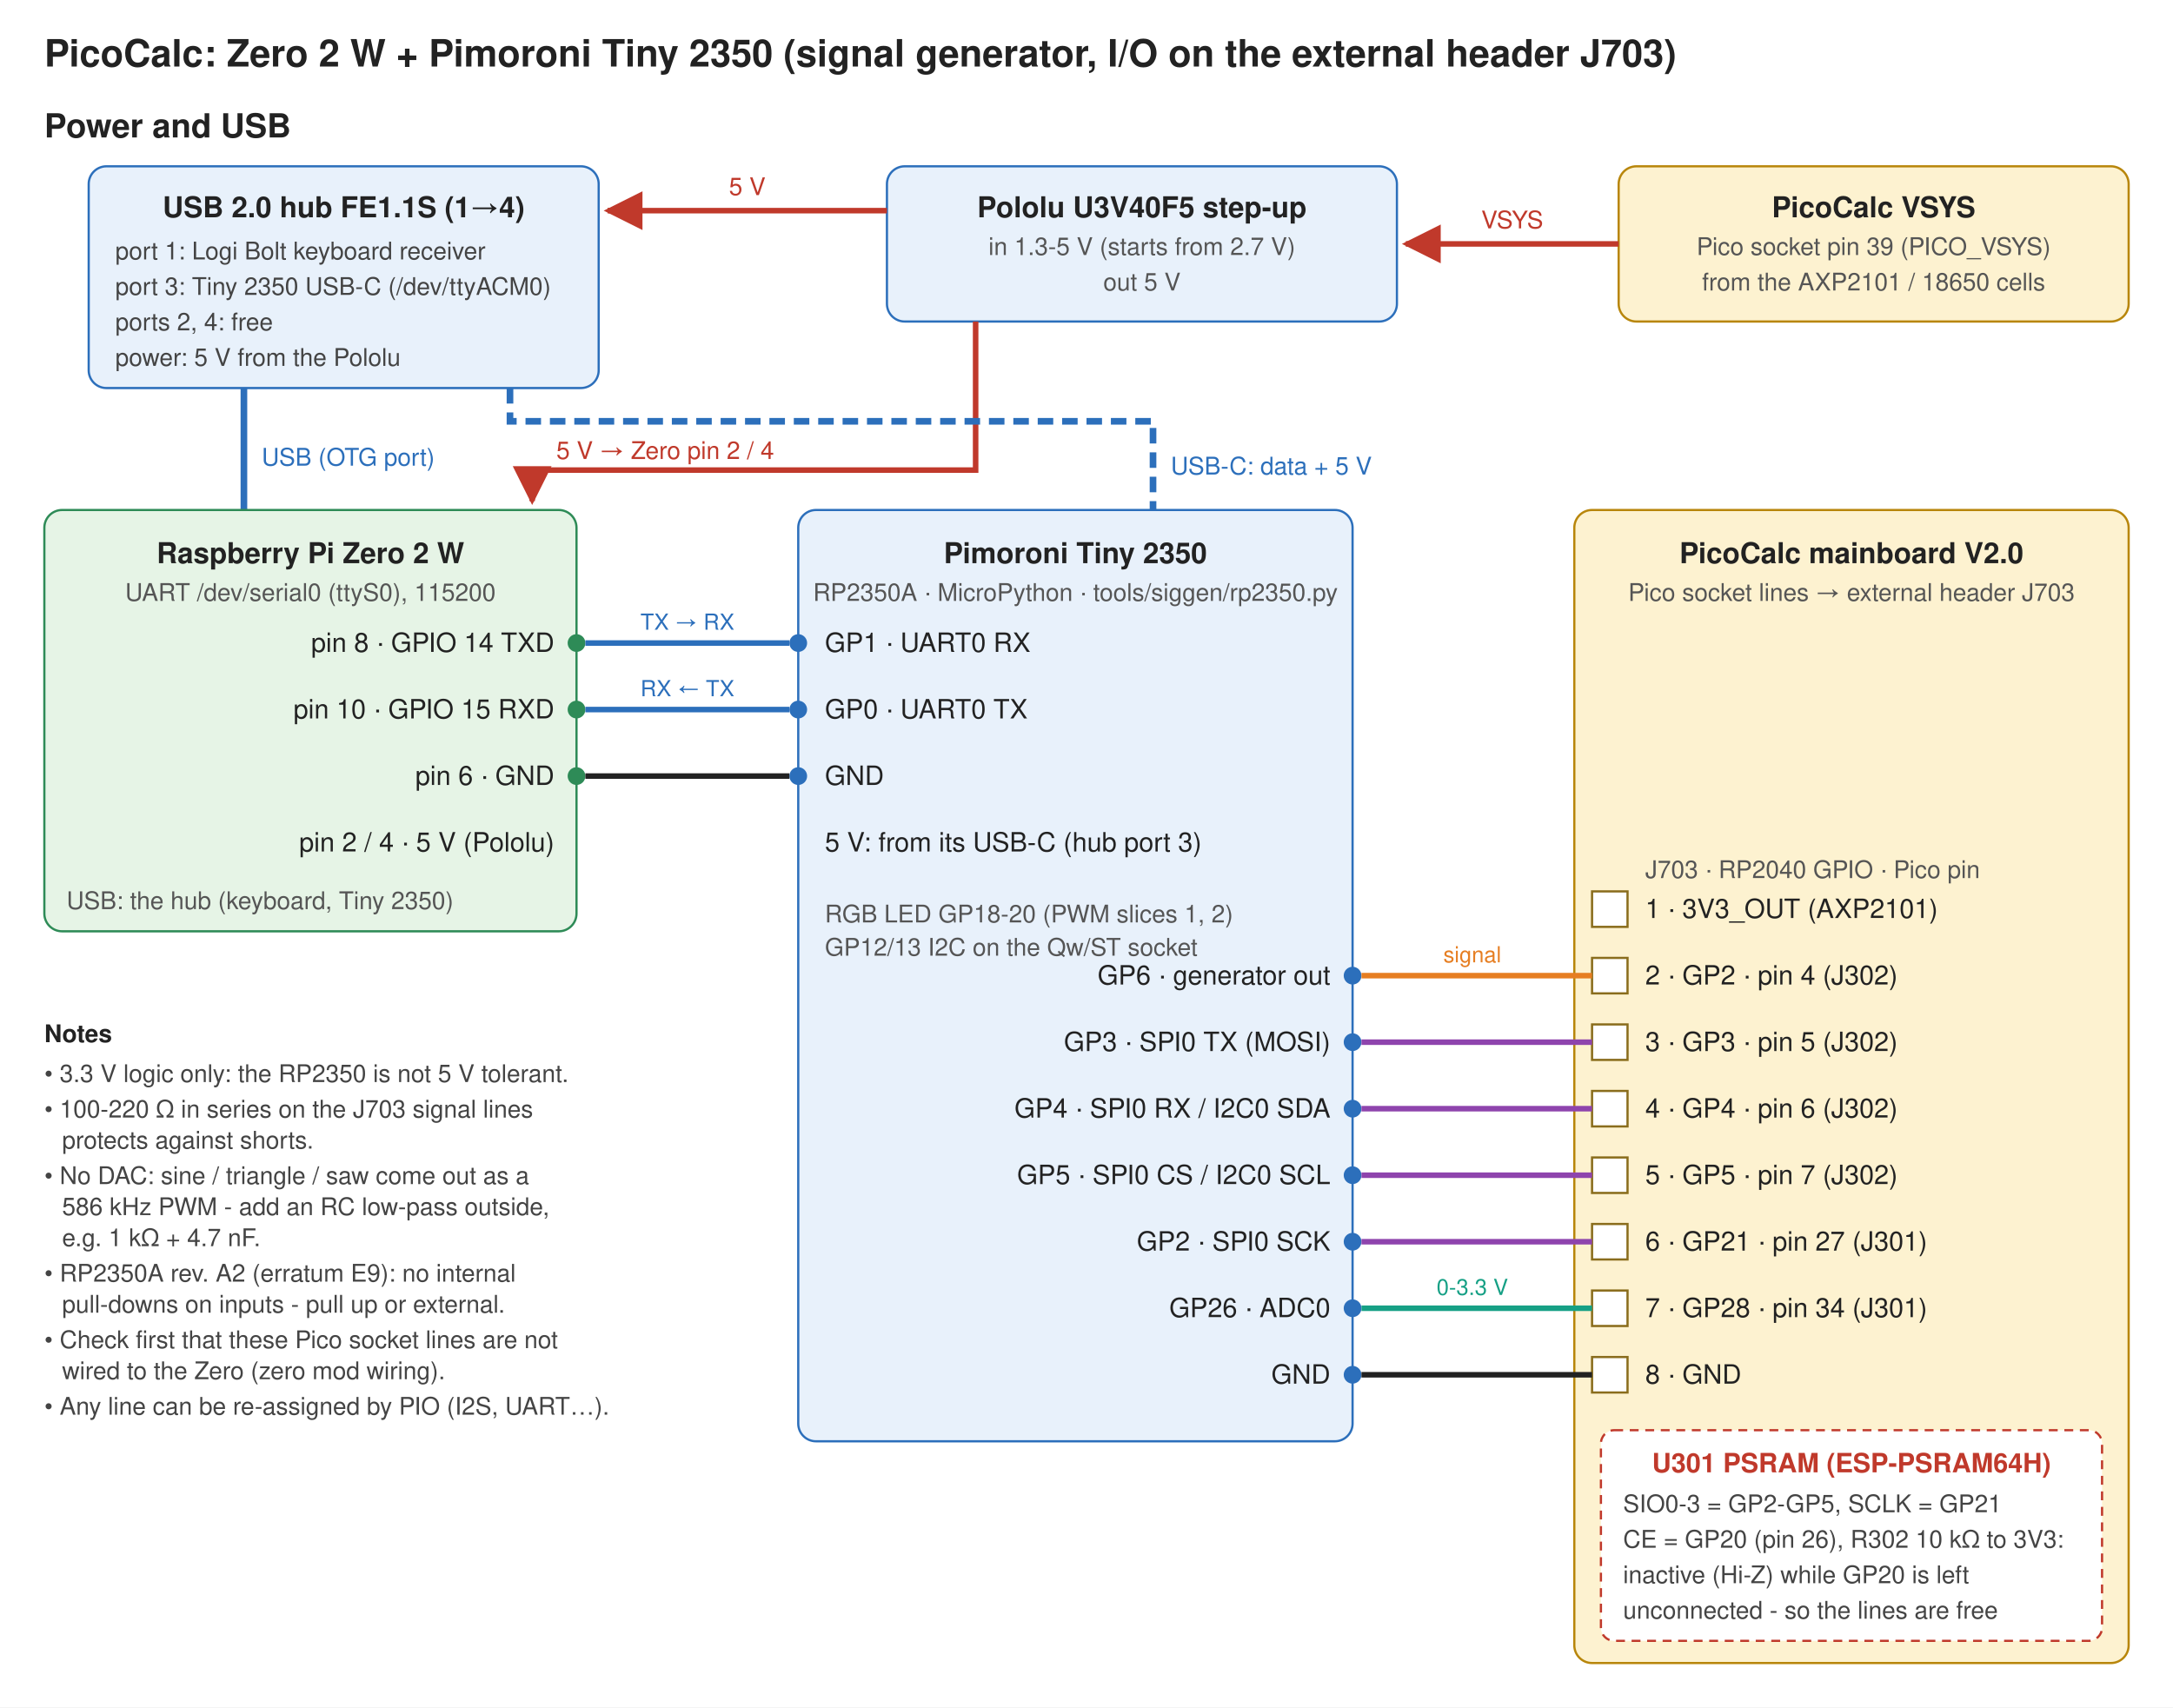
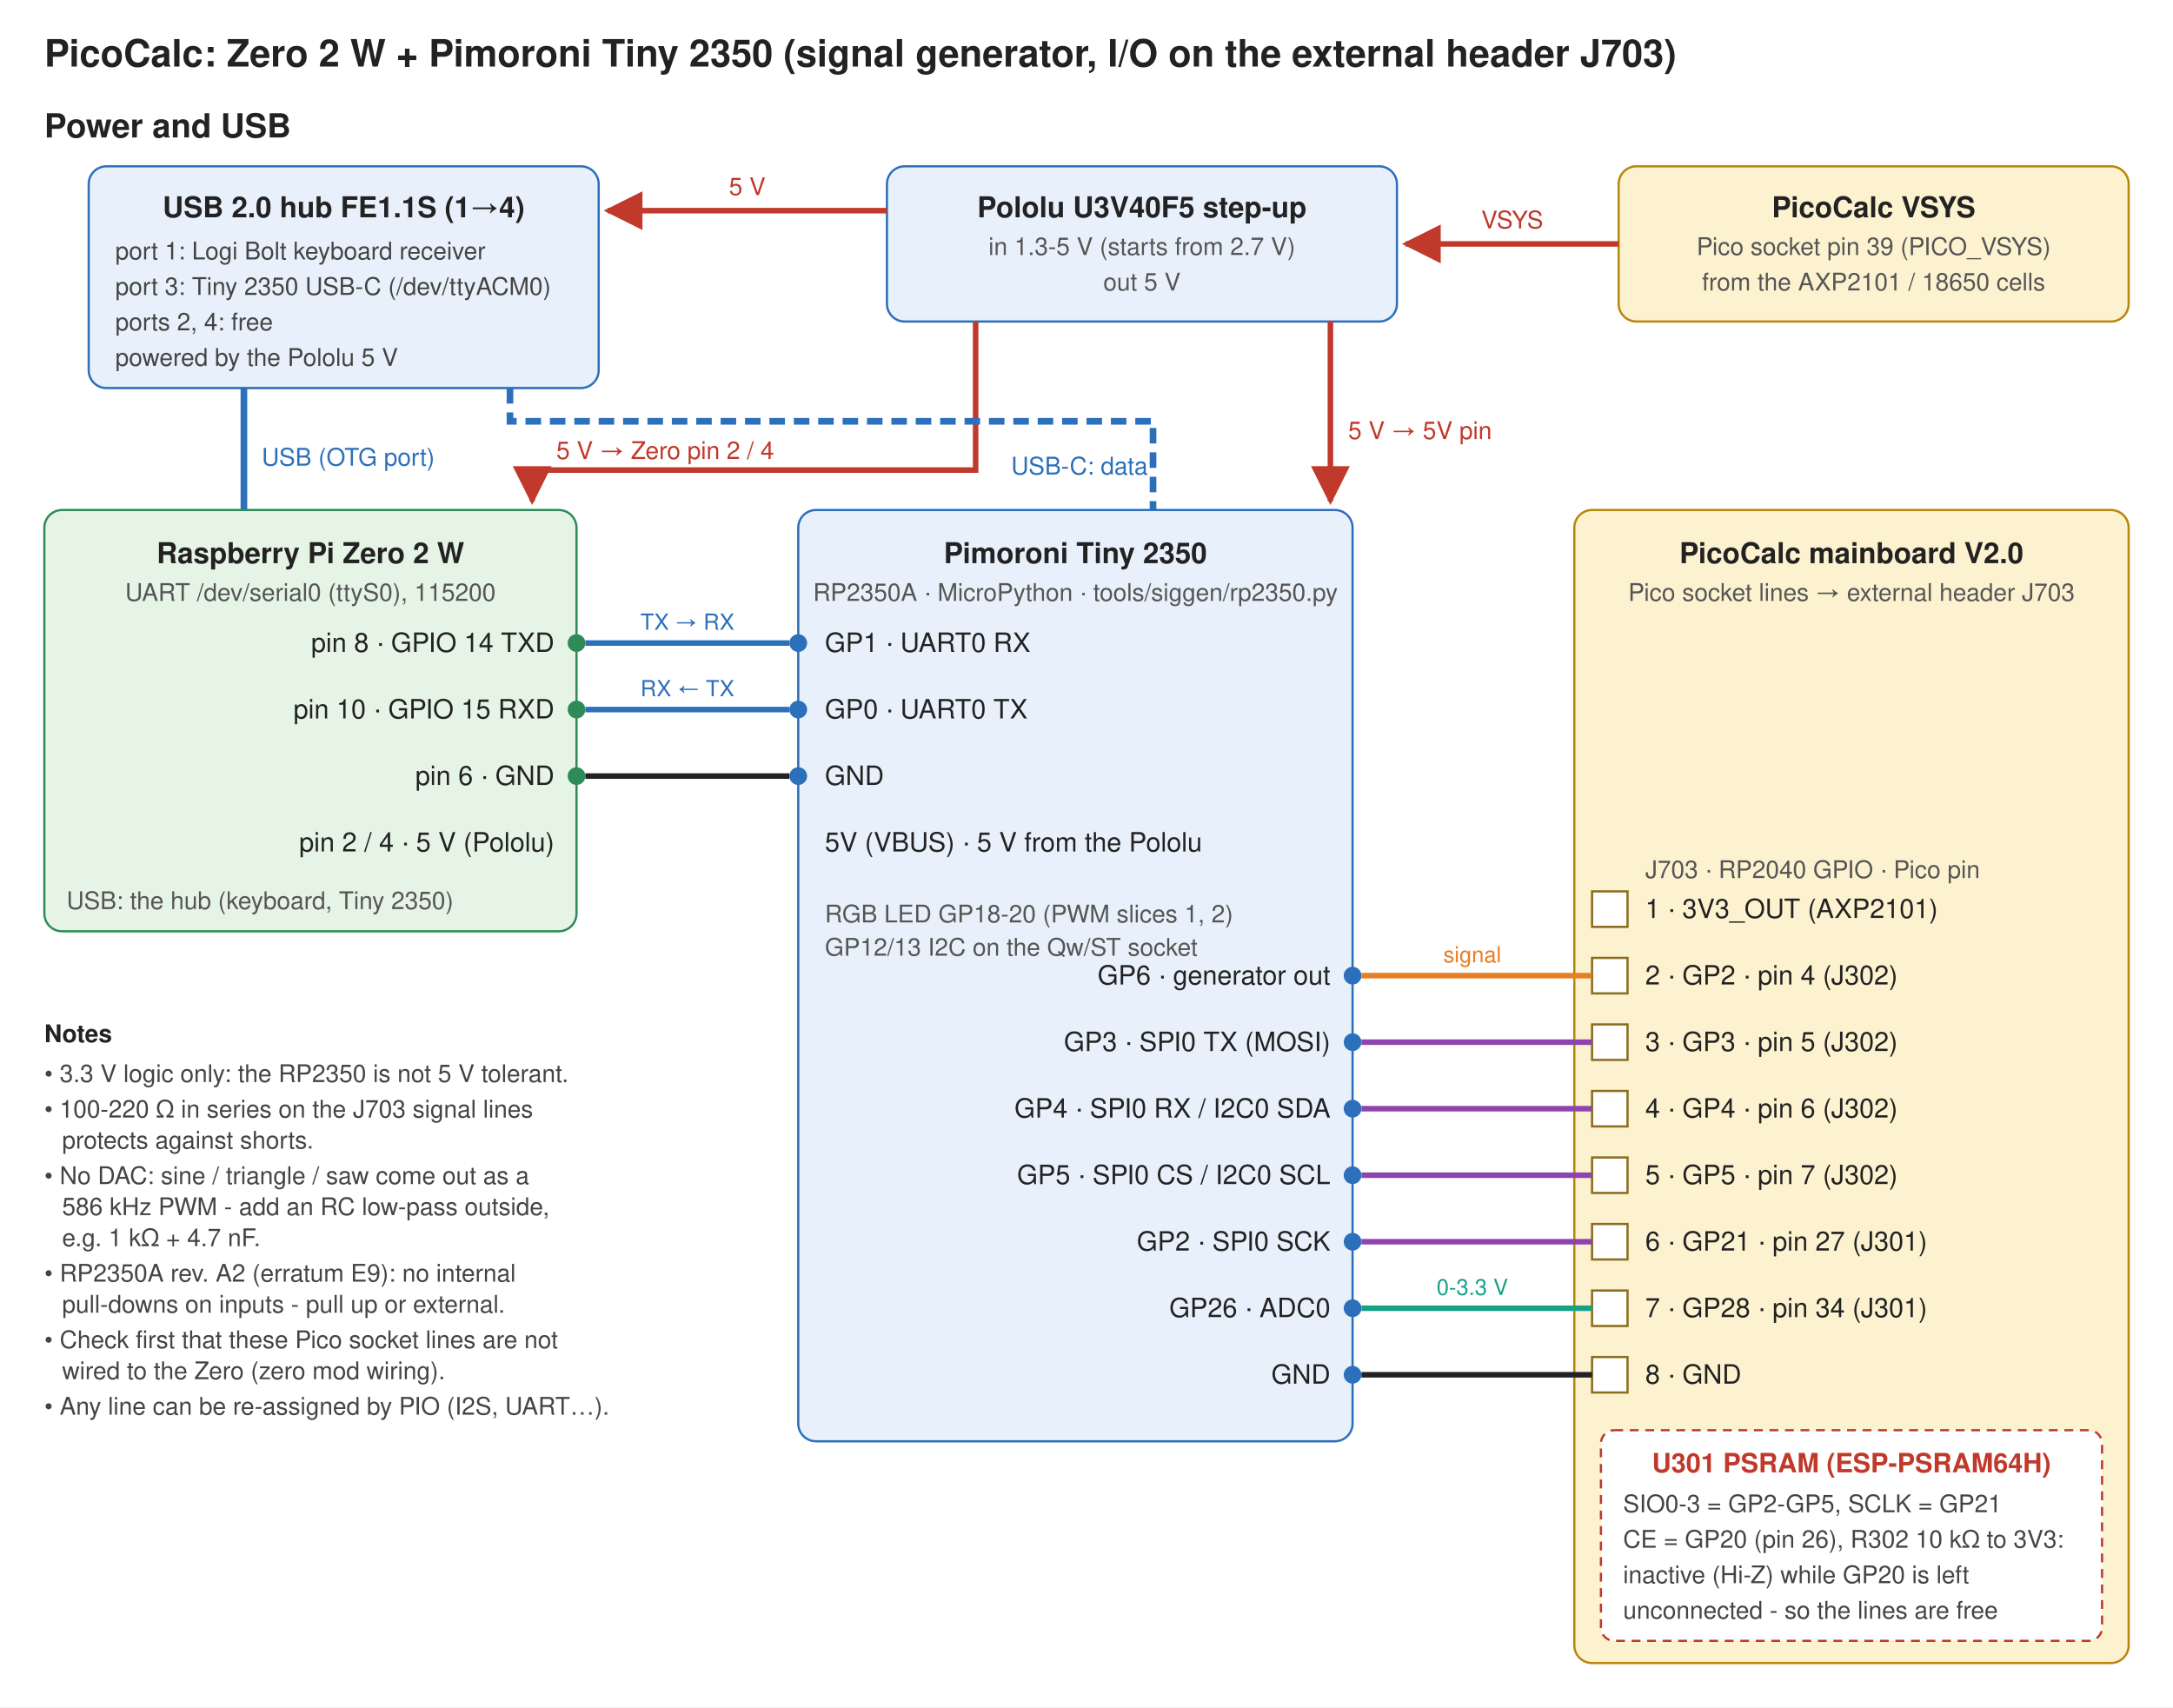
<svg xmlns="http://www.w3.org/2000/svg" viewBox="0 0 980 770" width="980" height="770" font-family="Helvetica, Arial, sans-serif" font-size="13">
  <rect width="980" height="770" fill="#ffffff" />
  <text x="20" y="30" font-size="17" font-weight="bold" fill="#222">PicoCalc: Zero 2 W + Pimoroni Tiny 2350 (signal generator, I/O on the external header J703)</text>
  <defs>
    <marker id="ar" viewBox="0 0 10 10" refX="9" refY="5" markerWidth="7" markerHeight="7" orient="auto-start-reverse">
      <path d="M0,0 L10,5 L0,10 z" fill="#c0392b" />
    </marker>
  </defs>
  <text x="20" y="62" font-size="15" font-weight="bold" fill="#222">Power and USB</text>
  <rect x="730" y="75" width="230" height="70" rx="8" fill="#fdf2d0" stroke="#b8860b" />
  <text x="845" y="98" text-anchor="middle" font-weight="bold" fill="#222">PicoCalc VSYS</text>
  <text x="845" y="115" text-anchor="middle" font-size="11" fill="#555">Pico socket pin 39 (PICO_VSYS)</text>
  <text x="845" y="131" text-anchor="middle" font-size="11" fill="#555">from the AXP2101 / 18650 cells</text>
  <rect x="400" y="75" width="230" height="70" rx="8" fill="#e8f1fb" stroke="#2c6fbb" />
  <text x="515" y="98" text-anchor="middle" font-weight="bold" fill="#222">Pololu U3V40F5 step-up</text>
  <text x="515" y="115" text-anchor="middle" font-size="11" fill="#555">in 1.3-5 V (starts from 2.7 V)</text>
  <text x="515" y="131" text-anchor="middle" font-size="11" fill="#555">out 5 V</text>
  <rect x="40" y="75" width="230" height="100" rx="8" fill="#e8f1fb" stroke="#2c6fbb" />
  <text x="155" y="98" text-anchor="middle" font-weight="bold" fill="#222">USB 2.0 hub FE1.1S (1→4)</text>
  <g font-size="11" fill="#444">
    <text x="52" y="117">port 1: Logi Bolt keyboard receiver</text>
    <text x="52" y="133">port 3: Tiny 2350 USB-C (/dev/ttyACM0)</text>
    <text x="52" y="149">ports 2, 4: free</text>
-     <text x="52" y="165">power: 5 V from the Pololu</text>
+     <text x="52" y="165">powered by the Pololu 5 V</text>
  </g>
  <line x1="730" y1="110" x2="634" y2="110" stroke="#c0392b" stroke-width="2.5" marker-end="url(#ar)" />
  <text x="682" y="103" text-anchor="middle" font-size="11" fill="#c0392b">VSYS</text>
  <line x1="400" y1="95" x2="274" y2="95" stroke="#c0392b" stroke-width="2.5" marker-end="url(#ar)" />
  <text x="337" y="88" text-anchor="middle" font-size="11" fill="#c0392b">5 V</text>
  <polyline points="440,145 440,212 240,212 240,226" fill="none" stroke="#c0392b" stroke-width="2.5" marker-end="url(#ar)" />
  <text x="300" y="207" text-anchor="middle" font-size="11" fill="#c0392b">5 V → Zero pin 2 / 4</text>
  <line x1="110" y1="175" x2="110" y2="230" stroke="#2c6fbb" stroke-width="3" />
  <text x="118" y="210" font-size="11" fill="#2c6fbb">USB (OTG port)</text>
  <polyline points="230,175 230,190 520,190 520,230" fill="none" stroke="#2c6fbb" stroke-width="3" stroke-dasharray="7 4" />
-   <text x="528" y="214" font-size="11" fill="#2c6fbb">USB-C: data + 5 V</text>
+   <text x="456" y="214" font-size="11" fill="#2c6fbb">USB-C: data</text>
+   <line x1="600" y1="145" x2="600" y2="226" stroke="#c0392b" stroke-width="2.5" marker-end="url(#ar)" />
+   <text x="608" y="198" font-size="11" fill="#c0392b">5 V → 5V pin</text>
  <g transform="translate(0,170)">
    <rect x="20" y="60" width="240" height="190" rx="8" fill="#e6f4e6" stroke="#2e8b57" />
    <text x="140" y="84" text-anchor="middle" font-weight="bold" fill="#222">Raspberry Pi Zero 2 W</text>
    <text x="140" y="101" text-anchor="middle" font-size="11" fill="#555">UART /dev/serial0 (ttyS0), 115200</text>
    <g font-size="12" fill="#222">
      <text x="250" y="124" text-anchor="end">pin 8 · GPIO 14 TXD</text>
      <text x="250" y="154" text-anchor="end">pin 10 · GPIO 15 RXD</text>
      <text x="250" y="184" text-anchor="end">pin 6 · GND</text>
      <text x="250" y="214" text-anchor="end">pin 2 / 4 · 5 V (Pololu)</text>
    </g>
    <g fill="#2e8b57">
      <circle cx="260" cy="120" r="4" />
      <circle cx="260" cy="150" r="4" />
      <circle cx="260" cy="180" r="4" />
    </g>
    <text x="30" y="240" font-size="11" fill="#555">USB: the hub (keyboard, Tiny 2350)</text>
    <rect x="360" y="60" width="250" height="420" rx="8" fill="#e8f1fb" stroke="#2c6fbb" />
    <text x="485" y="84" text-anchor="middle" font-weight="bold" fill="#222">Pimoroni Tiny 2350</text>
    <text x="485" y="101" text-anchor="middle" font-size="11" fill="#555">RP2350A · MicroPython · tools/siggen/rp2350.py</text>
    <g font-size="12" fill="#222">
      <text x="372" y="124">GP1 · UART0 RX</text>
      <text x="372" y="154">GP0 · UART0 TX</text>
      <text x="372" y="184">GND</text>
-       <text x="372" y="214">5 V: from its USB-C (hub port 3)</text>
+       <text x="372" y="214">5V (VBUS) · 5 V from the Pololu</text>
    </g>
    <g fill="#2c6fbb">
      <circle cx="360" cy="120" r="4" />
      <circle cx="360" cy="150" r="4" />
      <circle cx="360" cy="180" r="4" />
    </g>
    <g font-size="12" fill="#222">
      <text x="600" y="274" text-anchor="end">GP6 · generator out</text>
      <text x="600" y="304" text-anchor="end">GP3 · SPI0 TX (MOSI)</text>
      <text x="600" y="334" text-anchor="end">GP4 · SPI0 RX / I2C0 SDA</text>
      <text x="600" y="364" text-anchor="end">GP5 · SPI0 CS / I2C0 SCL</text>
      <text x="600" y="394" text-anchor="end">GP2 · SPI0 SCK</text>
      <text x="600" y="424" text-anchor="end">GP26 · ADC0</text>
      <text x="600" y="454" text-anchor="end">GND</text>
    </g>
    <g fill="#2c6fbb">
      <circle cx="610" cy="270" r="4" />
      <circle cx="610" cy="300" r="4" />
      <circle cx="610" cy="330" r="4" />
      <circle cx="610" cy="360" r="4" />
      <circle cx="610" cy="390" r="4" />
      <circle cx="610" cy="420" r="4" />
      <circle cx="610" cy="450" r="4" />
    </g>
    <g font-size="11" fill="#555">
      <text x="372" y="246">RGB LED GP18-20 (PWM slices 1, 2)</text>
      <text x="372" y="261">GP12/13 I2C on the Qw/ST socket</text>
    </g>
    <rect x="710" y="60" width="250" height="520" rx="8" fill="#fdf2d0" stroke="#b8860b" />
    <text x="835" y="84" text-anchor="middle" font-weight="bold" fill="#222">PicoCalc mainboard V2.0</text>
    <text x="835" y="101" text-anchor="middle" font-size="11" fill="#555">Pico socket lines → external header J703</text>
    <text x="742" y="226" font-size="11" fill="#555">J703 · RP2040 GPIO · Pico pin</text>
    <g fill="#ffffff" stroke="#8a6d1d">
      <rect x="718" y="232" width="16" height="16" />
      <rect x="718" y="262" width="16" height="16" />
      <rect x="718" y="292" width="16" height="16" />
      <rect x="718" y="322" width="16" height="16" />
      <rect x="718" y="352" width="16" height="16" />
      <rect x="718" y="382" width="16" height="16" />
      <rect x="718" y="412" width="16" height="16" />
      <rect x="718" y="442" width="16" height="16" />
    </g>
    <g font-size="12" fill="#222">
      <text x="742" y="244">1 · 3V3_OUT (AXP2101)</text>
      <text x="742" y="274">2 · GP2 · pin 4 (J302)</text>
      <text x="742" y="304">3 · GP3 · pin 5 (J302)</text>
      <text x="742" y="334">4 · GP4 · pin 6 (J302)</text>
      <text x="742" y="364">5 · GP5 · pin 7 (J302)</text>
      <text x="742" y="394">6 · GP21 · pin 27 (J301)</text>
      <text x="742" y="424">7 · GP28 · pin 34 (J301)</text>
      <text x="742" y="454">8 · GND</text>
    </g>
    <rect x="722" y="475" width="226" height="95" rx="6" fill="#ffffff" stroke="#c0392b" stroke-dasharray="4 3" />
    <text x="835" y="494" text-anchor="middle" font-size="12" font-weight="bold" fill="#c0392b">U301 PSRAM (ESP-PSRAM64H)</text>
    <g font-size="11" fill="#444">
      <text x="732" y="512">SIO0-3 = GP2-GP5, SCLK = GP21</text>
      <text x="732" y="528">CE = GP20 (pin 26), R302 10 kΩ to 3V3:</text>
      <text x="732" y="544">inactive (Hi-Z) while GP20 is left</text>
      <text x="732" y="560">unconnected - so the lines are free</text>
    </g>
    <line x1="264" y1="120" x2="356" y2="120" stroke="#2c6fbb" stroke-width="2.5" />
    <line x1="264" y1="150" x2="356" y2="150" stroke="#2c6fbb" stroke-width="2.5" />
    <line x1="264" y1="180" x2="356" y2="180" stroke="#222" stroke-width="2.5" />
    <g font-size="10" fill="#2c6fbb" text-anchor="middle">
      <text x="310" y="114">TX → RX</text>
      <text x="310" y="144">RX ← TX</text>
    </g>
    <g stroke-width="2.5">
      <line x1="614" y1="270" x2="718" y2="270" stroke="#e67e22" />
      <line x1="614" y1="300" x2="718" y2="300" stroke="#8e44ad" />
      <line x1="614" y1="330" x2="718" y2="330" stroke="#8e44ad" />
      <line x1="614" y1="360" x2="718" y2="360" stroke="#8e44ad" />
      <line x1="614" y1="390" x2="718" y2="390" stroke="#8e44ad" />
      <line x1="614" y1="420" x2="718" y2="420" stroke="#16a085" />
      <line x1="614" y1="450" x2="718" y2="450" stroke="#222" />
    </g>
    <text x="664" y="264" text-anchor="middle" font-size="10" fill="#e67e22">signal</text>
    <text x="664" y="414" text-anchor="middle" font-size="10" fill="#16a085">0-3.3 V</text>
    <g font-size="11" fill="#444">
      <text x="20" y="300" font-weight="bold" fill="#222">Notes</text>
      <text x="20" y="318">• 3.3 V logic only: the RP2350 is not 5 V tolerant.</text>
      <text x="20" y="334">• 100-220 Ω in series on the J703 signal lines</text>
      <text x="28" y="348">protects against shorts.</text>
      <text x="20" y="364">• No DAC: sine / triangle / saw come out as a</text>
      <text x="28" y="378">586 kHz PWM - add an RC low-pass outside,</text>
      <text x="28" y="392">e.g. 1 kΩ + 4.7 nF.</text>
      <text x="20" y="408">• RP2350A rev. A2 (erratum E9): no internal</text>
      <text x="28" y="422">pull-downs on inputs - pull up or external.</text>
      <text x="20" y="438">• Check first that these Pico socket lines are not</text>
      <text x="28" y="452">wired to the Zero (zero mod wiring).</text>
      <text x="20" y="468">• Any line can be re-assigned by PIO (I2S, UART…).</text>
    </g>
  </g>
</svg>
